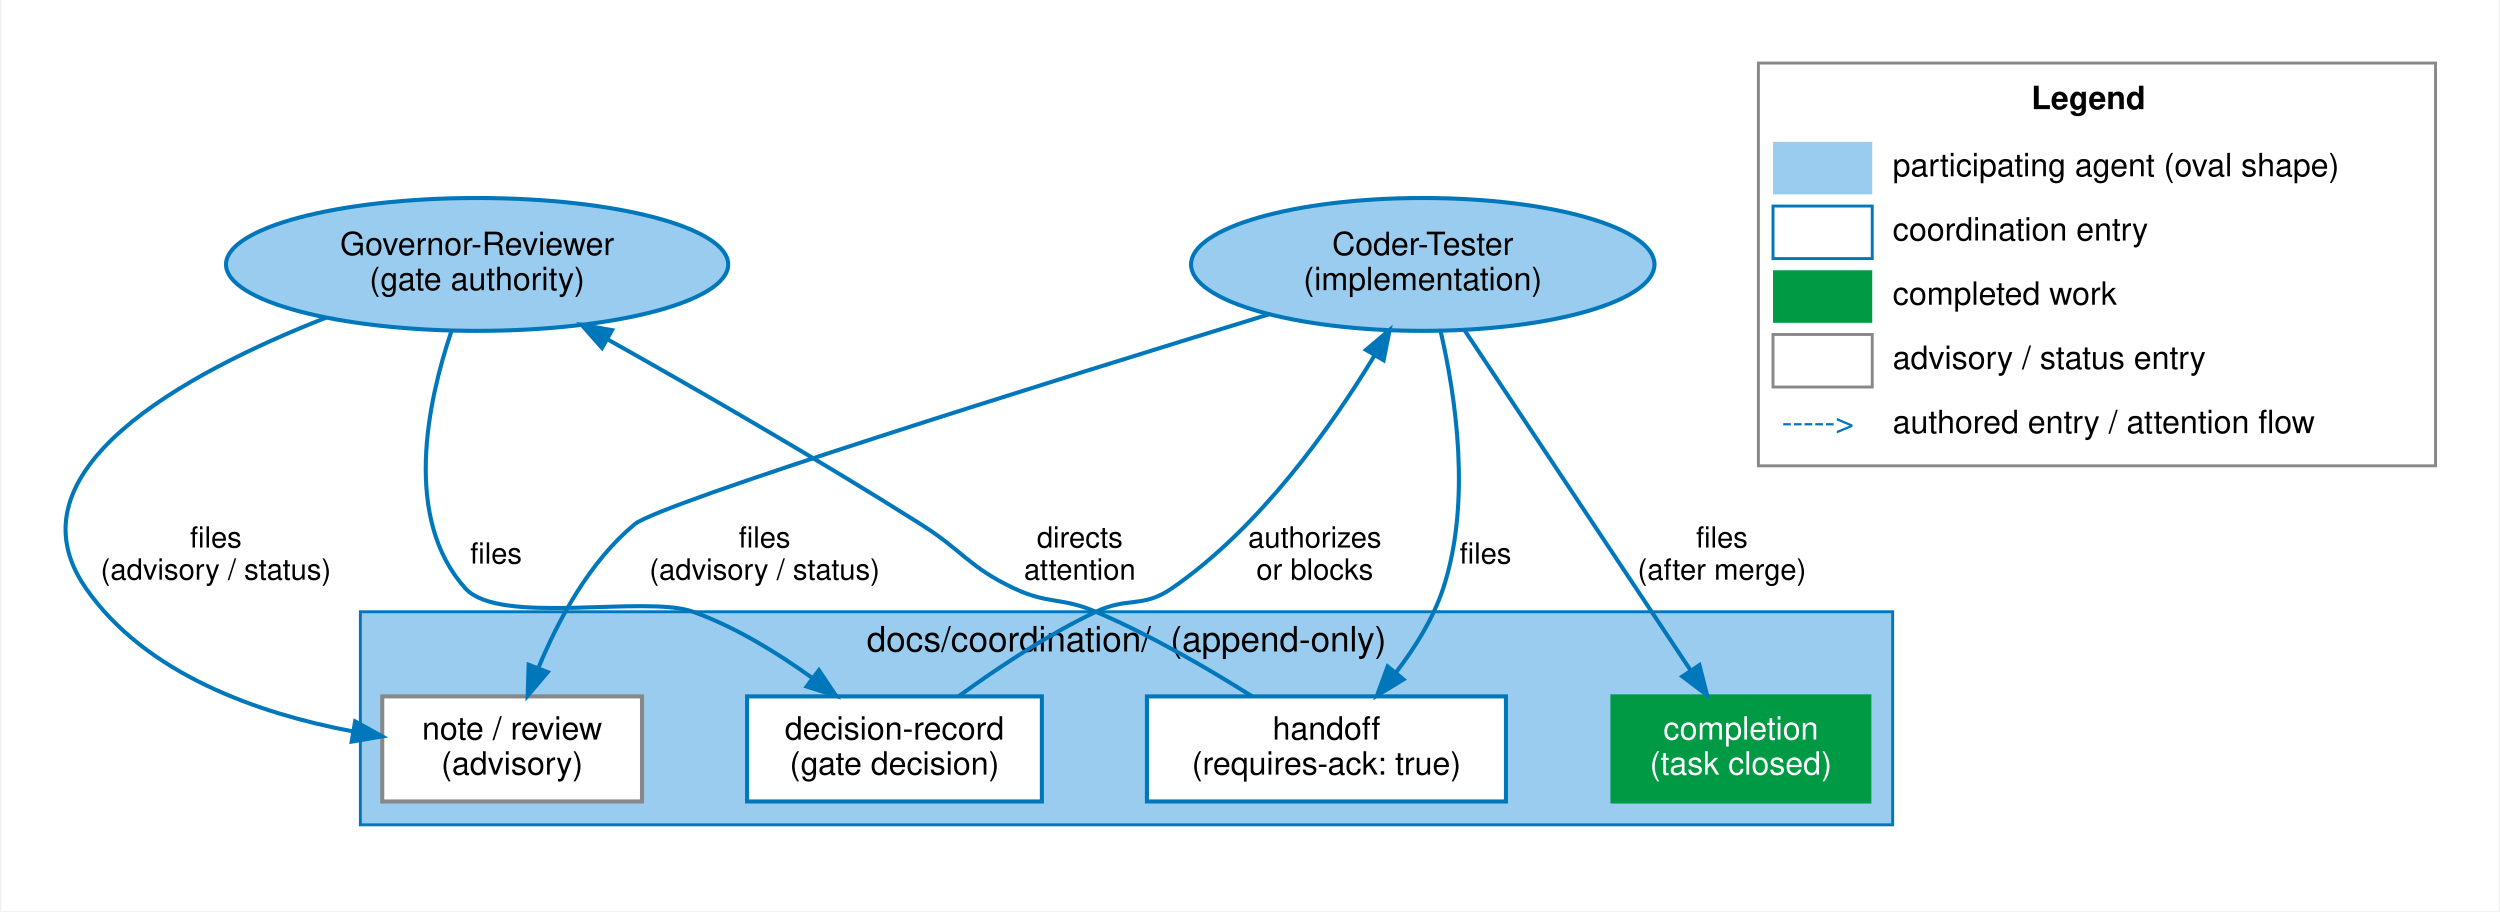
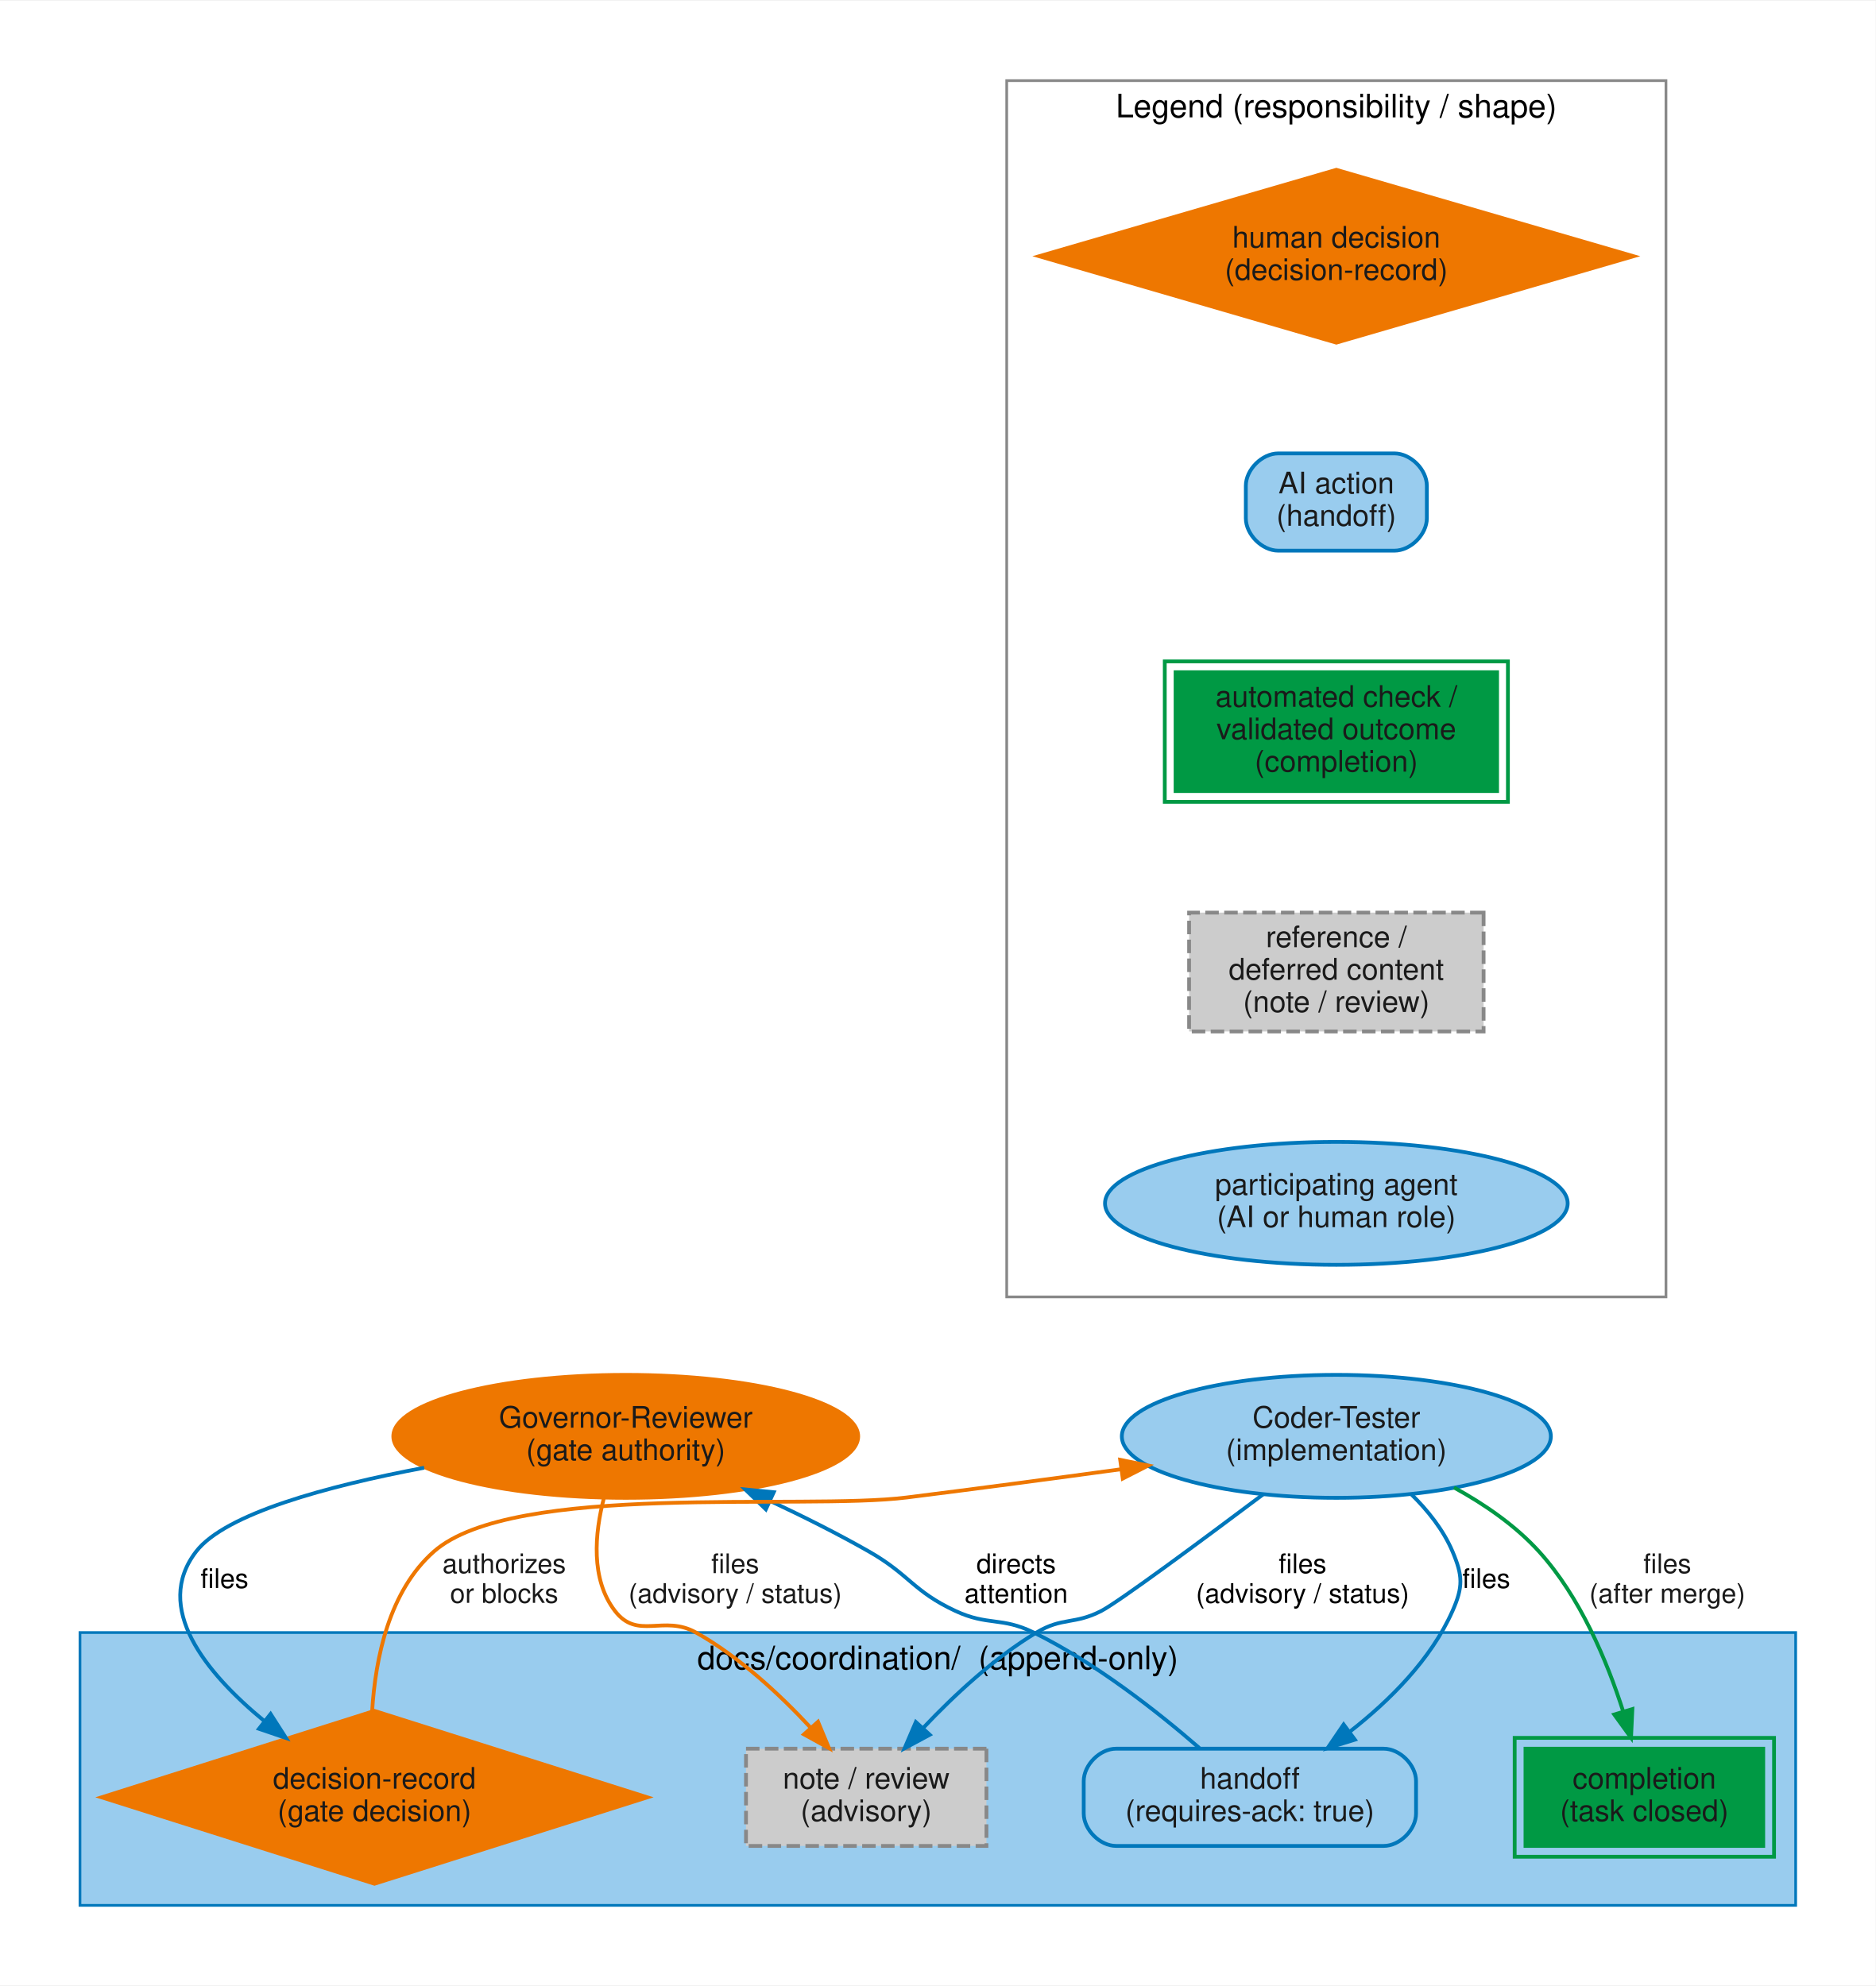
- <svg xmlns="http://www.w3.org/2000/svg" width="856pt" height="312pt" viewBox="0.00 0.00 855.58 312.20">
-   <g id="graph0" class="graph" transform="scale(1 1) rotate(0) translate(21.6 290.6)">
-     <polygon fill="white" stroke="transparent" points="-21.6,21.6 -21.6,-290.6 833.98,-290.6 833.98,21.6 -21.6,21.6" />
+ <svg xmlns="http://www.w3.org/2000/svg" width="694pt" height="735pt" viewBox="0.00 0.00 694.20 734.71">
+   <g id="graph0" class="graph" transform="scale(1 1) rotate(0) translate(21.6 713.11)">
+     <polygon fill="white" stroke="transparent" points="-21.6,21.6 -21.6,-713.11 672.6,-713.11 672.6,21.6 -21.6,21.6" />
    <g id="clust1" class="cluster">
-       <polygon fill="#99ccee" stroke="#0077bb" points="101.38,-8 101.38,-81 626.38,-81 626.38,-8 101.38,-8" />
-       <text text-anchor="middle" x="363.88" y="-67.4" font-family="Helvetica,sans-Serif" font-size="12.00">docs/coordination/  (append-only)</text>
+       <polygon fill="white" stroke="#888888" points="351,-233.25 351,-683.51 595,-683.51 595,-233.25 351,-233.25" />
+       <text text-anchor="middle" x="473" y="-669.91" font-family="Helvetica,sans-Serif" font-size="12.00">Legend (responsibility / shape)</text>
+     </g>
+     <g id="clust2" class="cluster">
+       <polygon fill="#99ccee" stroke="#0077bb" points="8,-8 8,-109 643,-109 643,-8 8,-8" />
+       <text text-anchor="middle" x="325.5" y="-95.4" font-family="Helvetica,sans-Serif" font-size="12.00">docs/coordination/  (append-only)</text>
    </g>
    <g id="node1" class="node">
-       <polygon fill="white" stroke="#0077bb" stroke-width="1.4" points="493.88,-52 370.88,-52 370.88,-16 493.88,-16 493.88,-52" />
-       <text text-anchor="middle" x="432.38" y="-37.2" font-family="Helvetica,sans-Serif" font-size="11.00">handoff</text>
-       <text text-anchor="middle" x="432.38" y="-25.2" font-family="Helvetica,sans-Serif" font-size="11.00">(requires-ack: true)</text>
+       <polygon fill="#ee7700" stroke="#ee7700" stroke-width="1.4" points="473,-650.51 363,-618.51 473,-586.51 583,-618.51 473,-650.51" />
+       <text text-anchor="middle" x="473" y="-621.71" font-family="Helvetica,sans-Serif" font-size="11.00" fill="#1a1a1a">human decision</text>
+       <text text-anchor="middle" x="473" y="-609.71" font-family="Helvetica,sans-Serif" font-size="11.00" fill="#1a1a1a">(decision-record)</text>
+     </g>
+     <g id="node2" class="node">
+       <path fill="#99ccee" stroke="#0077bb" stroke-width="1.4" d="M494.5,-545.51C494.5,-545.51 451.5,-545.51 451.5,-545.51 445.5,-545.51 439.5,-539.51 439.5,-533.51 439.5,-533.51 439.5,-521.51 439.5,-521.51 439.5,-515.51 445.5,-509.51 451.5,-509.51 451.5,-509.51 494.5,-509.51 494.5,-509.51 500.5,-509.51 506.5,-515.51 506.5,-521.51 506.5,-521.51 506.5,-533.51 506.5,-533.51 506.5,-539.51 500.5,-545.51 494.5,-545.51" />
+       <text text-anchor="middle" x="473" y="-530.71" font-family="Helvetica,sans-Serif" font-size="11.00" fill="#1a1a1a">AI action</text>
+       <text text-anchor="middle" x="473" y="-518.71" font-family="Helvetica,sans-Serif" font-size="11.00" fill="#1a1a1a">(handoff)</text>
+     </g>
+     <g id="node3" class="node">
+       <polygon fill="#009944" stroke="#009944" stroke-width="1.4" points="532.5,-464.51 413.5,-464.51 413.5,-420.51 532.5,-420.51 532.5,-464.51" />
+       <polygon fill="none" stroke="#009944" stroke-width="1.4" points="536.5,-468.51 409.5,-468.51 409.5,-416.51 536.5,-416.51 536.5,-468.51" />
+       <text text-anchor="middle" x="473" y="-451.71" font-family="Helvetica,sans-Serif" font-size="11.00" fill="#1a1a1a">automated check /</text>
+       <text text-anchor="middle" x="473" y="-439.71" font-family="Helvetica,sans-Serif" font-size="11.00" fill="#1a1a1a">validated outcome</text>
+       <text text-anchor="middle" x="473" y="-427.71" font-family="Helvetica,sans-Serif" font-size="11.00" fill="#1a1a1a">(completion)</text>
+     </g>
+     <g id="node4" class="node">
+       <polygon fill="#cccccc" stroke="#888888" stroke-width="1.4" stroke-dasharray="5,2" points="527.5,-375.51 418.5,-375.51 418.5,-331.51 527.5,-331.51 527.5,-375.51" />
+       <text text-anchor="middle" x="473" y="-362.71" font-family="Helvetica,sans-Serif" font-size="11.00" fill="#1a1a1a">reference /</text>
+       <text text-anchor="middle" x="473" y="-350.71" font-family="Helvetica,sans-Serif" font-size="11.00" fill="#1a1a1a">deferred content</text>
+       <text text-anchor="middle" x="473" y="-338.71" font-family="Helvetica,sans-Serif" font-size="11.00" fill="#1a1a1a">(note / review)</text>
+     </g>
+     <g id="node5" class="node">
+       <ellipse fill="#99ccee" stroke="#0077bb" stroke-width="1.4" cx="473" cy="-267.88" rx="85.62" ry="22.76" />
+       <text text-anchor="middle" x="473" y="-271.08" font-family="Helvetica,sans-Serif" font-size="11.00" fill="#1a1a1a">participating agent</text>
+       <text text-anchor="middle" x="473" y="-259.08" font-family="Helvetica,sans-Serif" font-size="11.00" fill="#1a1a1a">(AI or human role)</text>
+     </g>
+     <g id="node10" class="node">
+       <ellipse fill="#99ccee" stroke="#0077bb" stroke-width="1.4" cx="473" cy="-181.63" rx="79.39" ry="22.76" />
+       <text text-anchor="middle" x="473" y="-184.83" font-family="Helvetica,sans-Serif" font-size="11.00" fill="#1a1a1a">Coder-Tester</text>
+       <text text-anchor="middle" x="473" y="-172.83" font-family="Helvetica,sans-Serif" font-size="11.00" fill="#1a1a1a">(implementation)</text>
    </g>
    <g id="node6" class="node">
-       <ellipse fill="#99ccee" stroke="#0077bb" stroke-width="1.4" cx="141.38" cy="-200" rx="86.03" ry="22.76" />
-       <text text-anchor="middle" x="141.38" y="-203.2" font-family="Helvetica,sans-Serif" font-size="11.00">Governor-Reviewer</text>
-       <text text-anchor="middle" x="141.38" y="-191.2" font-family="Helvetica,sans-Serif" font-size="11.00">(gate authority)</text>
+       <path fill="#99ccee" stroke="#0077bb" stroke-width="1.4" d="M490.5,-66C490.5,-66 391.5,-66 391.5,-66 385.5,-66 379.5,-60 379.5,-54 379.5,-54 379.5,-42 379.5,-42 379.5,-36 385.5,-30 391.5,-30 391.5,-30 490.5,-30 490.5,-30 496.5,-30 502.5,-36 502.5,-42 502.5,-42 502.5,-54 502.5,-54 502.5,-60 496.5,-66 490.5,-66" />
+       <text text-anchor="middle" x="441" y="-51.2" font-family="Helvetica,sans-Serif" font-size="11.00" fill="#1a1a1a">handoff</text>
+       <text text-anchor="middle" x="441" y="-39.2" font-family="Helvetica,sans-Serif" font-size="11.00" fill="#1a1a1a">(requires-ack: true)</text>
    </g>
-     <g id="edge2" class="edge">
-       <path fill="none" stroke="#0077bb" stroke-width="1.4" d="M406.9,-52.03C391.82,-61.54 372.07,-73.04 353.38,-81 341.48,-86.07 337.09,-83.48 325.38,-89 309.77,-96.36 307.97,-101.78 293.38,-111 257.84,-133.46 216.49,-157.26 185.9,-174.43" />
-       <polygon fill="#0077bb" stroke="#0077bb" stroke-width="1.4" points="184.18,-171.38 177.17,-179.32 187.6,-177.49 184.18,-171.38" />
-       <text text-anchor="middle" x="347.88" y="-103" font-family="Helvetica,sans-Serif" font-size="10.00">directs</text>
-       <text text-anchor="middle" x="347.88" y="-92" font-family="Helvetica,sans-Serif" font-size="10.00">attention</text>
+     <g id="node11" class="node">
+       <ellipse fill="#ee7700" stroke="#ee7700" stroke-width="1.4" cx="210" cy="-181.63" rx="86.03" ry="22.76" />
+       <text text-anchor="middle" x="210" y="-184.83" font-family="Helvetica,sans-Serif" font-size="11.00" fill="#1a1a1a">Governor-Reviewer</text>
+       <text text-anchor="middle" x="210" y="-172.83" font-family="Helvetica,sans-Serif" font-size="11.00" fill="#1a1a1a">(gate authority)</text>
    </g>
-     <g id="node2" class="node">
-       <polygon fill="white" stroke="#0077bb" stroke-width="1.4" points="334.88,-52 233.88,-52 233.88,-16 334.88,-16 334.88,-52" />
-       <text text-anchor="middle" x="284.38" y="-37.2" font-family="Helvetica,sans-Serif" font-size="11.00">decision-record</text>
-       <text text-anchor="middle" x="284.38" y="-25.2" font-family="Helvetica,sans-Serif" font-size="11.00">(gate decision)</text>
+     <g id="edge7" class="edge">
+       <path fill="none" stroke="#0077bb" stroke-width="1.4" d="M422.3,-66.25C406.89,-79.64 383.91,-97.75 361,-109 349,-114.89 344.12,-111.36 332,-117 316.35,-124.28 315,-130.46 300,-139 288.44,-145.59 275.65,-151.99 263.44,-157.72" />
+       <polygon fill="#0077bb" stroke="#0077bb" stroke-width="1.4" points="261.85,-154.6 254.24,-161.96 264.78,-160.95 261.85,-154.6" />
+       <text text-anchor="middle" x="354.5" y="-131" font-family="Helvetica,sans-Serif" font-size="10.00">directs</text>
+       <text text-anchor="middle" x="354.5" y="-120" font-family="Helvetica,sans-Serif" font-size="10.00">attention</text>
    </g>
-     <g id="node5" class="node">
-       <ellipse fill="#99ccee" stroke="#0077bb" stroke-width="1.4" cx="465.38" cy="-200" rx="79.39" ry="22.76" />
-       <text text-anchor="middle" x="465.38" y="-203.2" font-family="Helvetica,sans-Serif" font-size="11.00">Coder-Tester</text>
-       <text text-anchor="middle" x="465.38" y="-191.2" font-family="Helvetica,sans-Serif" font-size="11.00">(implementation)</text>
+     <g id="node7" class="node">
+       <polygon fill="#ee7700" stroke="#ee7700" stroke-width="1.4" points="117,-80 16,-48 117,-16 218,-48 117,-80" />
+       <text text-anchor="middle" x="117" y="-51.2" font-family="Helvetica,sans-Serif" font-size="11.00" fill="#1a1a1a">decision-record</text>
+       <text text-anchor="middle" x="117" y="-39.2" font-family="Helvetica,sans-Serif" font-size="11.00" fill="#1a1a1a">(gate decision)</text>
    </g>
-     <g id="edge4" class="edge">
-       <path fill="none" stroke="#0077bb" stroke-width="1.4" d="M306.4,-52.07C319.49,-61.6 336.74,-73.1 353.38,-81 364.31,-86.19 369.43,-82.14 379.38,-89 409.44,-109.69 433.88,-144.07 448.92,-168.9" />
-       <polygon fill="#0077bb" stroke="#0077bb" stroke-width="1.4" points="445.94,-170.73 454.03,-177.57 451.97,-167.18 445.94,-170.73" />
-       <text text-anchor="middle" x="428.38" y="-103" font-family="Helvetica,sans-Serif" font-size="10.00">authorizes</text>
-       <text text-anchor="middle" x="428.38" y="-92" font-family="Helvetica,sans-Serif" font-size="10.00">or blocks</text>
+     <g id="edge9" class="edge">
+       <path fill="none" stroke="#ee7700" stroke-width="1.4" d="M116.13,-79.82C117.33,-99.68 122.47,-124.43 139,-139 168.36,-164.88 275.16,-154.14 314,-159 339.87,-162.24 368.07,-166 393.44,-169.47" />
+       <polygon fill="#ee7700" stroke="#ee7700" stroke-width="1.4" points="393,-172.94 403.39,-170.83 393.95,-166 393,-172.94" />
+       <text text-anchor="middle" x="165" y="-131" font-family="Helvetica,sans-Serif" font-size="10.00" fill="#1a1a1a">authorizes</text>
+       <text text-anchor="middle" x="165" y="-120" font-family="Helvetica,sans-Serif" font-size="10.00" fill="#1a1a1a">or blocks</text>
    </g>
-     <g id="node3" class="node">
-       <polygon fill="#009944" stroke="#009944" stroke-width="1.4" points="618.38,-52 530.38,-52 530.38,-16 618.38,-16 618.38,-52" />
-       <text text-anchor="middle" x="574.38" y="-37.2" font-family="Helvetica,sans-Serif" font-size="11.00" fill="white">completion</text>
-       <text text-anchor="middle" x="574.38" y="-25.2" font-family="Helvetica,sans-Serif" font-size="11.00" fill="white">(task closed)</text>
+     <g id="node8" class="node">
+       <polygon fill="#009944" stroke="#009944" stroke-width="1.4" points="631,-66 543,-66 543,-30 631,-30 631,-66" />
+       <polygon fill="none" stroke="#009944" stroke-width="1.4" points="635,-70 539,-70 539,-26 635,-26 635,-70" />
+       <text text-anchor="middle" x="587" y="-51.2" font-family="Helvetica,sans-Serif" font-size="11.00" fill="#1a1a1a">completion</text>
+       <text text-anchor="middle" x="587" y="-39.2" font-family="Helvetica,sans-Serif" font-size="11.00" fill="#1a1a1a">(task closed)</text>
    </g>
-     <g id="node4" class="node">
-       <polygon fill="white" stroke="#888888" stroke-width="1.4" points="197.88,-52 108.88,-52 108.88,-16 197.88,-16 197.88,-52" />
-       <text text-anchor="middle" x="153.38" y="-37.2" font-family="Helvetica,sans-Serif" font-size="11.00">note / review</text>
-       <text text-anchor="middle" x="153.38" y="-25.2" font-family="Helvetica,sans-Serif" font-size="11.00">(advisory)</text>
-     </g>
-     <g id="edge1" class="edge">
-       <path fill="none" stroke="#0077bb" stroke-width="1.4" d="M471.45,-177.31C476.72,-154.67 482.1,-118.44 472.38,-89 468.98,-78.7 462.77,-68.75 456.25,-60.27" />
-       <polygon fill="#0077bb" stroke="#0077bb" stroke-width="1.4" points="458.76,-57.81 449.71,-52.31 453.35,-62.26 458.76,-57.81" />
-       <text text-anchor="middle" x="486.88" y="-97.5" font-family="Helvetica,sans-Serif" font-size="10.00">files</text>
-     </g>
-     <g id="edge5" class="edge">
-       <path fill="none" stroke="#0077bb" stroke-width="1.4" d="M479.63,-177.56C499.57,-147.56 535.75,-93.13 557.17,-60.9" />
-       <polygon fill="#0077bb" stroke="#0077bb" stroke-width="1.4" points="560.17,-62.7 562.79,-52.44 554.34,-58.83 560.17,-62.7" />
-       <text text-anchor="middle" x="567.88" y="-103" font-family="Helvetica,sans-Serif" font-size="10.00">files</text>
-       <text text-anchor="middle" x="567.88" y="-92" font-family="Helvetica,sans-Serif" font-size="10.00">(after merge)</text>
+     <g id="node9" class="node">
+       <polygon fill="#cccccc" stroke="#888888" stroke-width="1.4" stroke-dasharray="5,2" points="343.5,-66 254.5,-66 254.5,-30 343.5,-30 343.5,-66" />
+       <text text-anchor="middle" x="299" y="-51.2" font-family="Helvetica,sans-Serif" font-size="11.00" fill="#1a1a1a">note / review</text>
+       <text text-anchor="middle" x="299" y="-39.2" font-family="Helvetica,sans-Serif" font-size="11.00" fill="#1a1a1a">(advisory)</text>
    </g>
    <g id="edge6" class="edge">
-       <path fill="none" stroke="#0077bb" stroke-width="1.4" d="M412.91,-182.98C336.85,-159.61 204.03,-118.14 195.38,-111 179.89,-98.2 169.14,-78.12 162.4,-61.81" />
-       <polygon fill="#0077bb" stroke="#0077bb" stroke-width="1.4" points="165.57,-60.32 158.71,-52.24 159.04,-62.83 165.57,-60.32" />
-       <text text-anchor="middle" x="239.88" y="-103" font-family="Helvetica,sans-Serif" font-size="10.00">files</text>
-       <text text-anchor="middle" x="239.88" y="-92" font-family="Helvetica,sans-Serif" font-size="10.00">(advisory / status)</text>
+       <path fill="none" stroke="#0077bb" stroke-width="1.4" d="M500.54,-160.39C506.79,-154.28 512.59,-147.04 516,-139 519.81,-130 519.96,-125.94 516,-117 508.01,-98.97 492.61,-83.68 477.84,-72.19" />
+       <polygon fill="#0077bb" stroke="#0077bb" stroke-width="1.4" points="479.87,-69.34 469.74,-66.21 475.7,-74.97 479.87,-69.34" />
+       <text text-anchor="middle" x="528.5" y="-125.5" font-family="Helvetica,sans-Serif" font-size="10.00">files</text>
    </g>
-     <g id="edge3" class="edge">
-       <path fill="none" stroke="#0077bb" stroke-width="1.4" d="M132.67,-177.39C124.32,-152.76 115.87,-112.83 137.38,-89 149.06,-76.07 198.99,-86.89 215.38,-81 229.88,-75.79 244.32,-66.89 256.21,-58.31" />
-       <polygon fill="#0077bb" stroke="#0077bb" stroke-width="1.4" points="258.49,-60.97 264.38,-52.17 254.29,-55.38 258.49,-60.97" />
-       <text text-anchor="middle" x="147.88" y="-97.5" font-family="Helvetica,sans-Serif" font-size="10.00">files</text>
+     <g id="edge10" class="edge">
+       <path fill="none" stroke="#009944" stroke-width="1.4" d="M516.52,-162.7C527.85,-156.48 539.3,-148.6 548,-139 563.22,-122.21 573.16,-98.56 579.19,-79.71" />
+       <polygon fill="#009944" stroke="#009944" stroke-width="1.4" points="582.56,-80.67 582.07,-70.08 575.85,-78.66 582.56,-80.67" />
+       <text text-anchor="middle" x="595.5" y="-131" font-family="Helvetica,sans-Serif" font-size="10.00" fill="#1a1a1a">files</text>
+       <text text-anchor="middle" x="595.5" y="-120" font-family="Helvetica,sans-Serif" font-size="10.00" fill="#1a1a1a">(after merge)</text>
    </g>
-     <g id="edge7" class="edge">
-       <path fill="none" stroke="#0077bb" stroke-width="1.4" d="M89.63,-181.76C40.96,-162.64 -20.57,-129.14 7.38,-89 27.87,-59.58 66.32,-46.15 98.62,-40.04" />
-       <polygon fill="#0077bb" stroke="#0077bb" stroke-width="1.4" points="99.59,-43.43 108.87,-38.3 98.42,-36.52 99.59,-43.43" />
-       <text text-anchor="middle" x="51.88" y="-103" font-family="Helvetica,sans-Serif" font-size="10.00">files</text>
-       <text text-anchor="middle" x="51.88" y="-92" font-family="Helvetica,sans-Serif" font-size="10.00">(advisory / status)</text>
+     <g id="edge11" class="edge">
+       <path fill="none" stroke="#0077bb" stroke-width="1.4" d="M446.07,-160.28C422.98,-142.95 392.44,-120.33 386,-117 376.01,-111.84 371.64,-114.79 362,-109 346.39,-99.61 331.51,-85.76 320.13,-73.73" />
+       <polygon fill="#0077bb" stroke="#0077bb" stroke-width="1.4" points="322.52,-71.16 313.19,-66.15 317.36,-75.88 322.52,-71.16" />
+       <text text-anchor="middle" x="460.5" y="-131" font-family="Helvetica,sans-Serif" font-size="10.00">files</text>
+       <text text-anchor="middle" x="460.5" y="-120" font-family="Helvetica,sans-Serif" font-size="10.00">(advisory / status)</text>
    </g>
-     <g id="node7" class="node">
-       <polygon fill="white" stroke="transparent" stroke-width="1.4" points="812.38,-269 580.38,-269 580.38,-131 812.38,-131 812.38,-269" />
-       <polygon fill="white" stroke="transparent" points="580.38,-131 580.38,-269 812.38,-269 812.38,-131 580.38,-131" />
-       <text text-anchor="start" x="673.88" y="-253.2" font-family="Helvetica,sans-Serif" font-weight="bold" font-size="11.00">Legend</text>
-       <polygon fill="#99ccee" stroke="transparent" points="585.38,-224 585.38,-242 619.38,-242 619.38,-224 585.38,-224" />
-       <text text-anchor="start" x="626.38" y="-230.2" font-family="Helvetica,sans-Serif" font-size="11.00">participating agent (oval shape)</text>
-       <polygon fill="none" stroke="#0077bb" points="585.38,-202 585.38,-220 619.38,-220 619.38,-202 585.38,-202" />
-       <text text-anchor="start" x="626.38" y="-208.2" font-family="Helvetica,sans-Serif" font-size="11.00">coordination entry</text>
-       <polygon fill="#009944" stroke="transparent" points="585.38,-180 585.38,-198 619.38,-198 619.38,-180 585.38,-180" />
-       <text text-anchor="start" x="626.38" y="-186.2" font-family="Helvetica,sans-Serif" font-size="11.00">completed work</text>
-       <polygon fill="none" stroke="#888888" points="585.38,-158 585.38,-176 619.38,-176 619.38,-158 585.38,-158" />
-       <text text-anchor="start" x="626.38" y="-164.2" font-family="Helvetica,sans-Serif" font-size="11.00">advisory / status entry</text>
-       <text text-anchor="start" x="588.38" y="-142.2" font-family="Helvetica,sans-Serif" font-size="11.00" fill="#0077bb">-----&gt;</text>
-       <text text-anchor="start" x="626.38" y="-142.2" font-family="Helvetica,sans-Serif" font-size="11.00">authored entry / attention flow</text>
-       <polygon fill="none" stroke="#888888" points="580.38,-131 580.38,-269 812.38,-269 812.38,-131 580.38,-131" />
+     <g id="edge8" class="edge">
+       <path fill="none" stroke="#0077bb" stroke-width="1.4" d="M135.4,-170.01C99.45,-163.21 61.81,-153 51,-139 34.97,-118.24 54.35,-94.26 76.17,-76.28" />
+       <polygon fill="#0077bb" stroke="#0077bb" stroke-width="1.4" points="78.55,-78.87 84.26,-69.95 74.23,-73.36 78.55,-78.87" />
+       <text text-anchor="middle" x="61.5" y="-125.5" font-family="Helvetica,sans-Serif" font-size="10.00">files</text>
+     </g>
+     <g id="edge12" class="edge">
+       <path fill="none" stroke="#ee7700" stroke-width="1.4" d="M201.98,-159.06C198.48,-145.64 196.96,-128.76 206,-117 214.41,-106.06 223.96,-115.75 236,-109 252,-100.04 266.99,-86.08 278.33,-73.88" />
+       <polygon fill="#ee7700" stroke="#ee7700" stroke-width="1.4" points="281.16,-75.97 285.23,-66.19 275.95,-71.3 281.16,-75.97" />
+       <text text-anchor="middle" x="250.5" y="-131" font-family="Helvetica,sans-Serif" font-size="10.00" fill="#1a1a1a">files</text>
+       <text text-anchor="middle" x="250.5" y="-120" font-family="Helvetica,sans-Serif" font-size="10.00" fill="#1a1a1a">(advisory / status)</text>
    </g>
  </g>
</svg>
